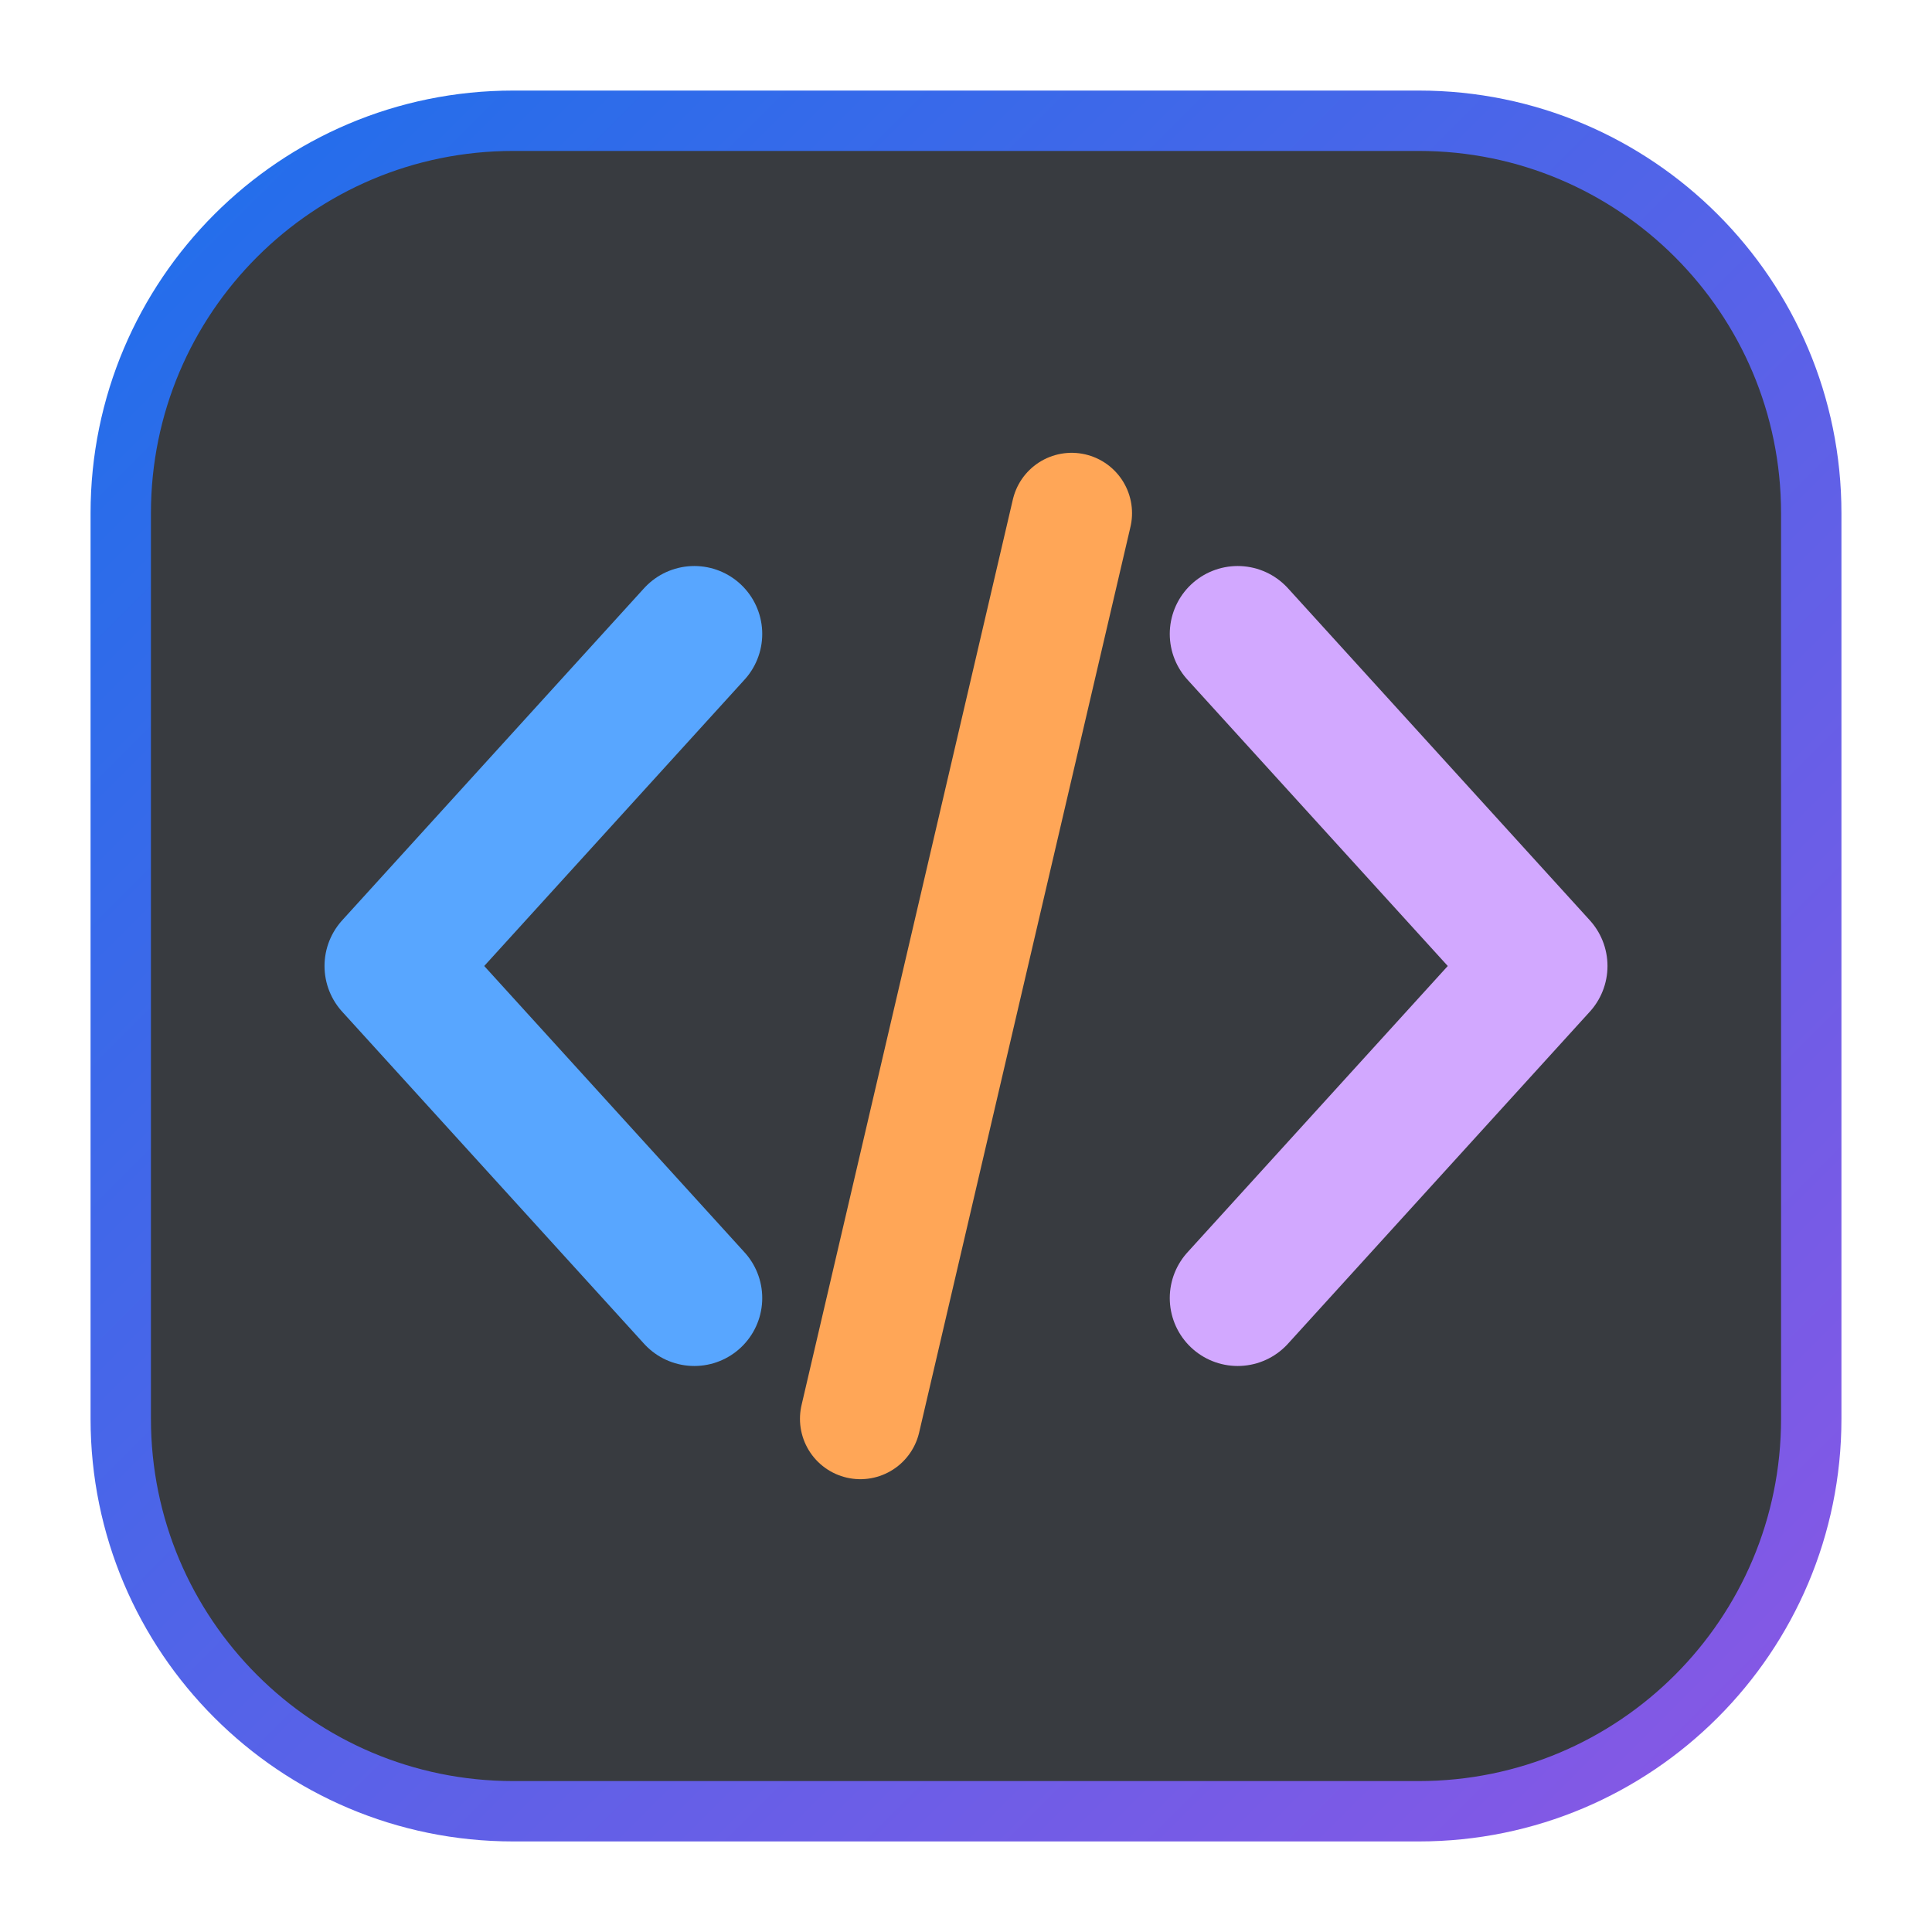
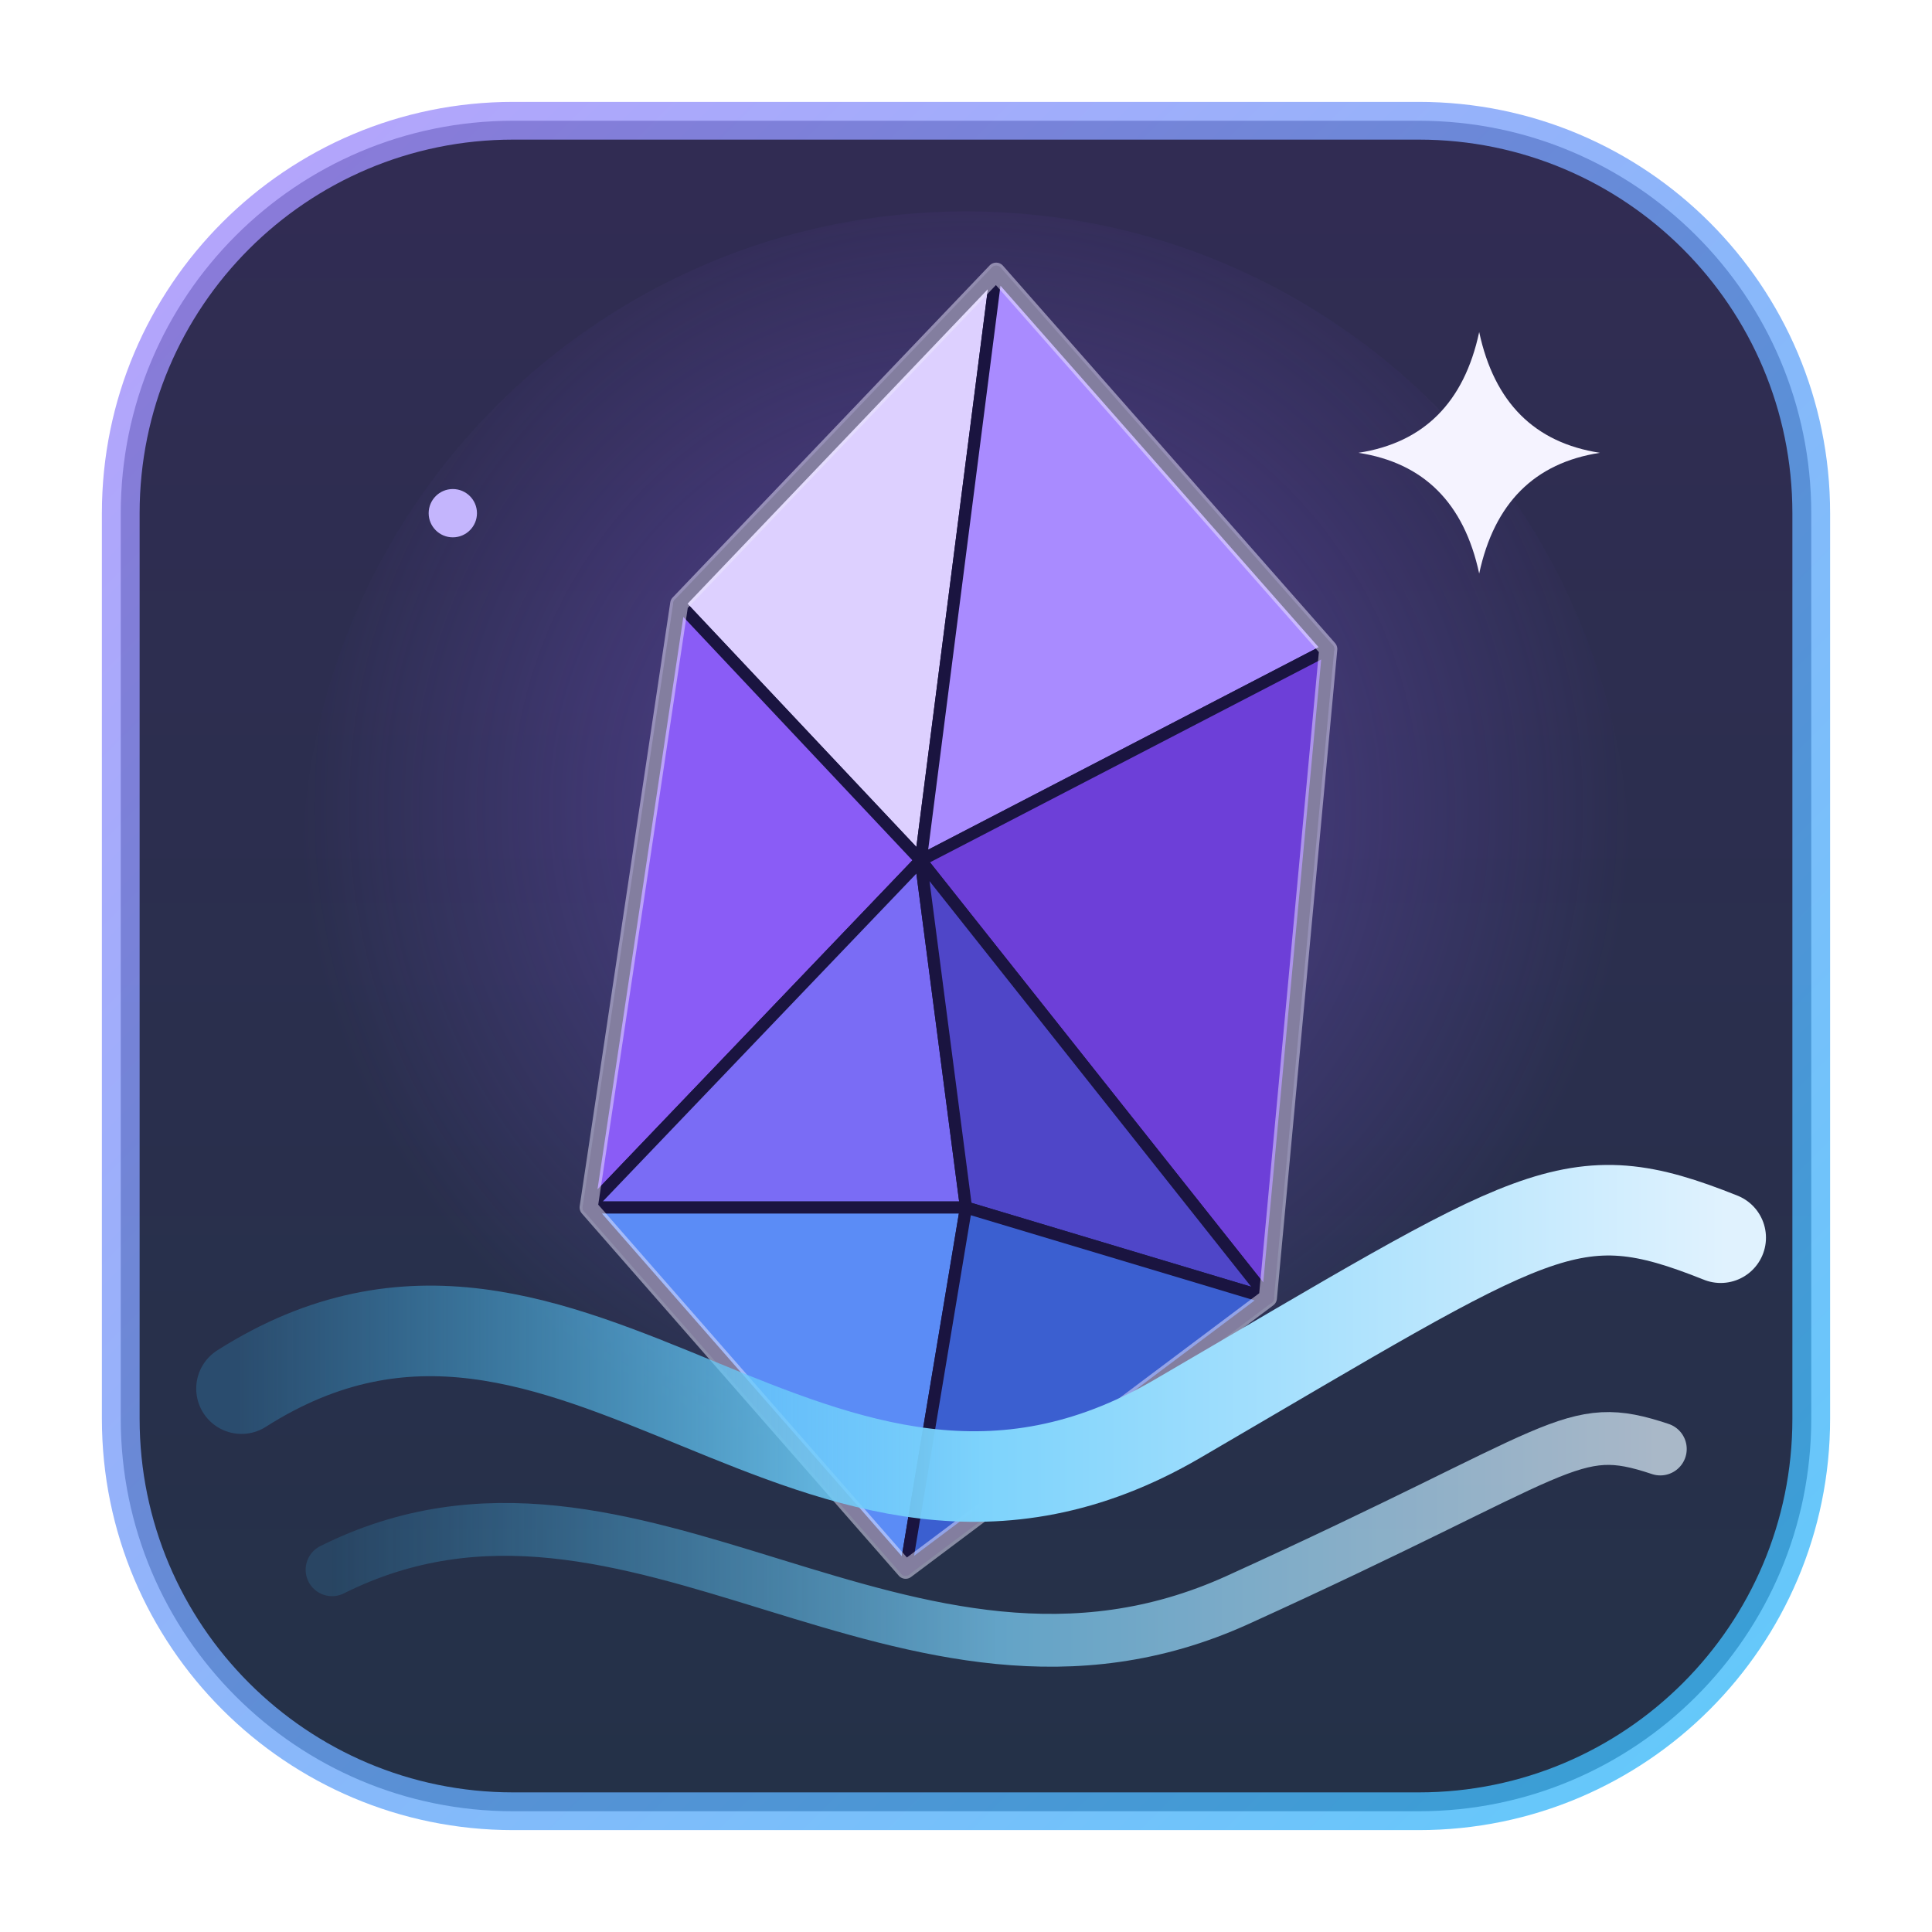
<svg xmlns="http://www.w3.org/2000/svg" viewBox="0 0 128 128">
  <defs>
-     <linearGradient id="g" x1="0" y1="0" x2="1" y2="1">
-       <stop offset="0" stop-color="#1f6feb" />
-       <stop offset="1" stop-color="#8957e5" />
+     <linearGradient id="bg" x1="0" y1="0" x2="0" y2="1">
+       <stop offset="0" stop-color="#1a1440" />
+       <stop offset="1" stop-color="#0b1a33" />
    </linearGradient>
+     <linearGradient id="rim" x1="0" y1="0" x2="1" y2="1">
+       <stop offset="0" stop-color="#a78bfa" />
+       <stop offset="1" stop-color="#38bdf8" />
+     </linearGradient>
+     <linearGradient id="water" x1="0" y1="0" x2="1" y2="0">
+       <stop offset="0" stop-color="#38bdf8" stop-opacity="0.2" />
+       <stop offset="0.5" stop-color="#7dd3fc" />
+       <stop offset="1" stop-color="#e0f2fe" />
+     </linearGradient>
+     <radialGradient id="glow" cx="0.5" cy="0.45" r="0.5">
+       <stop offset="0" stop-color="#8b5cf6" stop-opacity="0.45" />
+       <stop offset="1" stop-color="#8b5cf6" stop-opacity="0" />
+     </radialGradient>
  </defs>
-   <rect x="8" y="8" width="112" height="112" rx="26" fill="#0d1117" fill-opacity="0.82" />
-   <rect x="8" y="8" width="112" height="112" rx="26" fill="none" stroke="url(#g)" stroke-width="4" />
-   <path d="M46 42 L26 64 L46 86" fill="none" stroke="#58a6ff" stroke-width="9" stroke-linecap="round" stroke-linejoin="round" />
-   <path d="M82 42 L102 64 L82 86" fill="none" stroke="#d2a8ff" stroke-width="9" stroke-linecap="round" stroke-linejoin="round" />
-   <path d="M71 34 L57 94" stroke="#ffa657" stroke-width="8" stroke-linecap="round" />
+   <rect x="8" y="8" width="112" height="112" rx="26" fill="url(#bg)" fill-opacity="0.9" />
+   <circle cx="64" cy="58" r="44" fill="url(#glow)" />
+   <g stroke="#1a1440" stroke-width="0.8" stroke-linejoin="round">
+     <path d="M66 18 L45 40 L61 57 Z" fill="#ddd0ff" />
+     <path d="M66 18 L88 43 L61 57 Z" fill="#a98bff" />
+     <path d="M45 40 L39 80 L61 57 Z" fill="#8a5cf6" />
+     <path d="M88 43 L84 86 L61 57 Z" fill="#6d3fd8" />
+     <path d="M39 80 L64 80 L61 57 Z" fill="#7a6cf5" />
+     <path d="M84 86 L64 80 L61 57 Z" fill="#4f46c8" />
+     <path d="M39 80 L60 104 L64 80 Z" fill="#5b8cf6" />
+     <path d="M84 86 L60 104 L64 80 Z" fill="#3b5fd0" />
+   </g>
+   <path d="M66 18 L45 40 L39 80 L60 104 L84 86 L88 43 Z" fill="none" stroke="#ede9fe" stroke-opacity="0.5" stroke-width="1.2" stroke-linejoin="round" />
+   <path d="M16 92 C38 78 54 108 78 94 S104 78 114 82" fill="none" stroke="url(#water)" stroke-width="6" stroke-linecap="round" />
+   <path d="M22 104 C42 94 60 116 82 106 S104 94 110 96" fill="none" stroke="url(#water)" stroke-width="3.5" stroke-linecap="round" opacity="0.7" />
+   <path d="M98 22 Q99.5 29 106 30 Q99.5 31 98 38 Q96.5 31 90 30 Q96.5 29 98 22 Z" fill="#f5f3ff" />
+   <circle cx="30" cy="34" r="1.6" fill="#c4b5fd" />
+   <rect x="8" y="8" width="112" height="112" rx="26" fill="none" stroke="url(#rim)" stroke-width="2.5" stroke-opacity="0.8" />
</svg>
